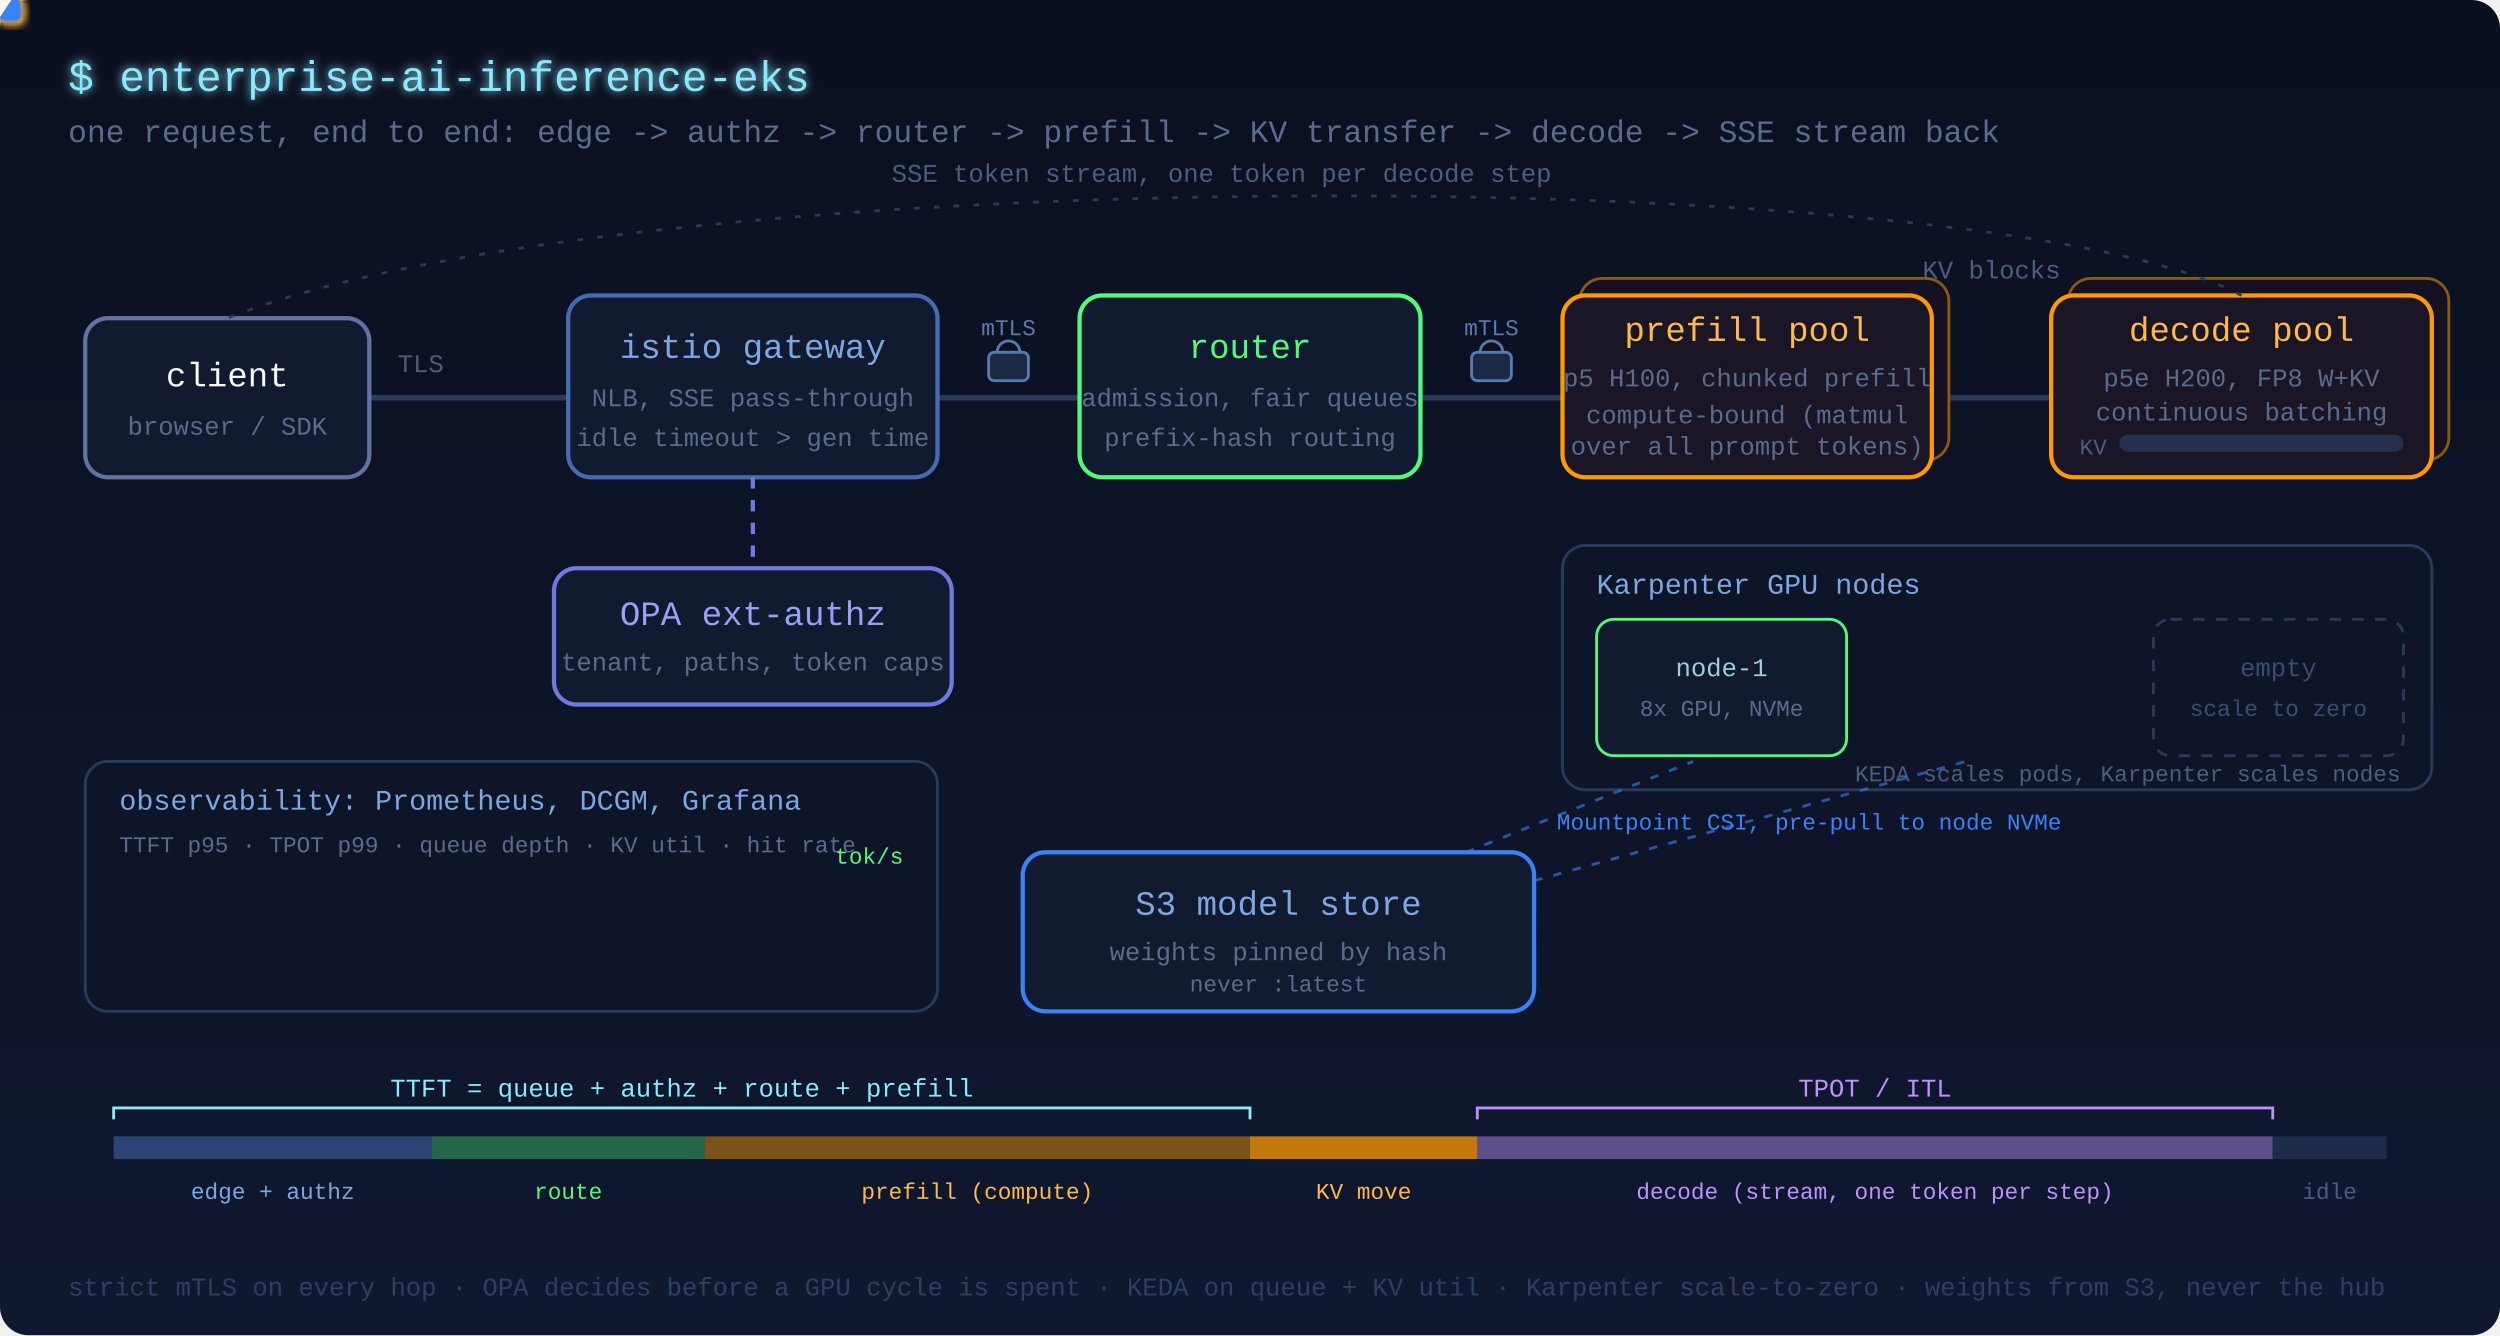
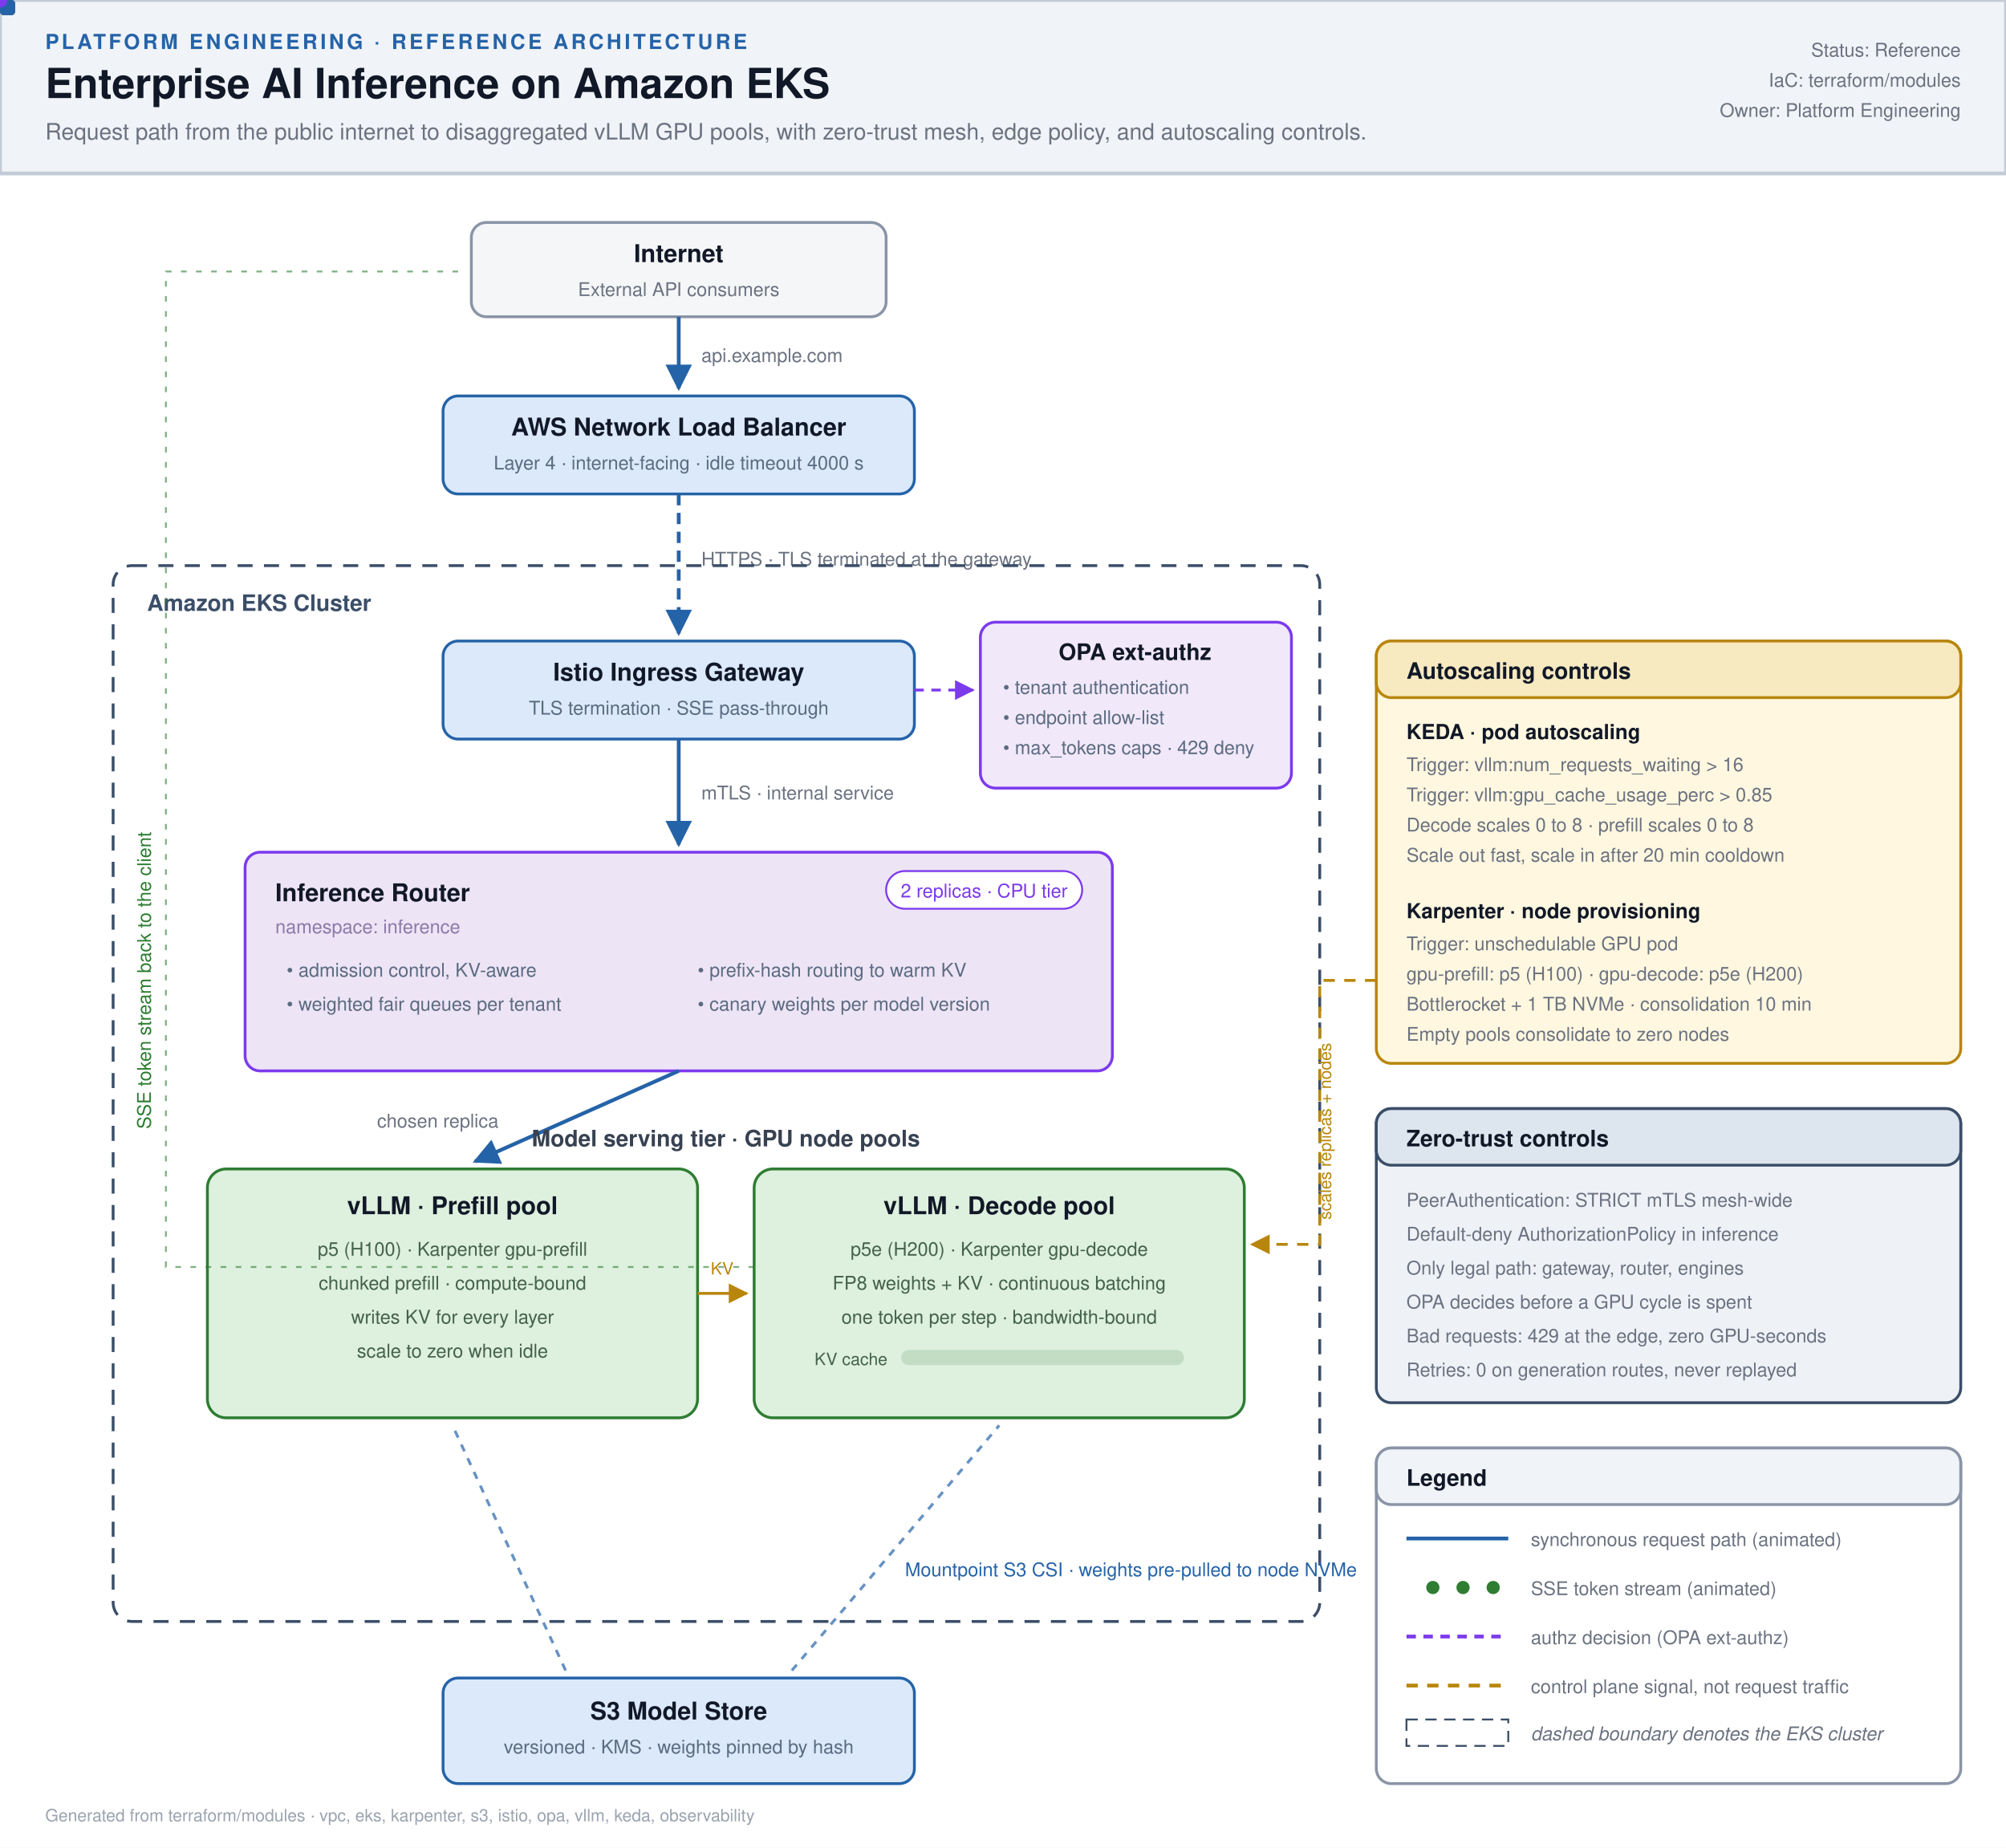
- <svg xmlns="http://www.w3.org/2000/svg" width="880" height="470" viewBox="0 0 880 470" font-family="'Courier New', ui-monospace, monospace">
+ <svg xmlns="http://www.w3.org/2000/svg" width="1064" height="980" viewBox="0 0 1064 980" font-family="Helvetica, Arial, sans-serif">
  <defs>
-     <filter id="glow" x="-30%" y="-30%" width="160%" height="160%">
-       <feGaussianBlur stdDeviation="1.6" result="b" />
-       <feMerge>
-         <feMergeNode in="b" />
-         <feMergeNode in="SourceGraphic" />
-       </feMerge>
-     </filter>
-     <linearGradient id="bg" x1="0" y1="0" x2="0" y2="1">
-       <stop offset="0" stop-color="#0b1020" />
-       <stop offset="1" stop-color="#101830" />
-     </linearGradient>
+     <marker id="arrow" viewBox="0 0 10 10" refX="9" refY="5" markerWidth="7" markerHeight="7" orient="auto-start-reverse">
+       <path d="M0,0 L10,5 L0,10 z" fill="#2563a8" />
+     </marker>
+     <marker id="arrowPurple" viewBox="0 0 10 10" refX="9" refY="5" markerWidth="7" markerHeight="7" orient="auto-start-reverse">
+       <path d="M0,0 L10,5 L0,10 z" fill="#7c3aed" />
+     </marker>
+     <marker id="arrowAmber" viewBox="0 0 10 10" refX="9" refY="5" markerWidth="7" markerHeight="7" orient="auto-start-reverse">
+       <path d="M0,0 L10,5 L0,10 z" fill="#b8860b" />
+     </marker>
  </defs>
-   <rect width="880" height="470" rx="10" fill="url(#bg)" />
-   <text x="24" y="32" fill="#8be9fd" font-size="15" filter="url(#glow)">$ enterprise-ai-inference-eks</text>
-   <text x="24" y="50" fill="#5a6b8c" font-size="11">one request, end to end: edge -&gt; authz -&gt; router -&gt; prefill -&gt; KV transfer -&gt; decode -&gt; SSE stream back</text>
-   <line x1="130" y1="140" x2="200" y2="140" stroke="#2a3a5c" stroke-width="2" />
-   <line x1="330" y1="140" x2="380" y2="140" stroke="#2a3a5c" stroke-width="2" />
-   <line x1="500" y1="140" x2="550" y2="140" stroke="#2a3a5c" stroke-width="2" />
-   <line x1="680" y1="140" x2="722" y2="140" stroke="#2a3a5c" stroke-width="2" />
-   <text x="140" y="131" fill="#4d5d7e" font-size="9">TLS</text>
-   <text x="701" y="98" fill="#4d5d7e" font-size="9" text-anchor="middle">KV blocks</text>
-   <g fill="#1b2944" stroke="#5a7bb0" stroke-width="1">
-     <path d="M351,124 a4,4 0 0 1 8,0" fill="none" />
-     <rect x="348" y="124" width="14" height="10" rx="2" />
-     <path d="M521,124 a4,4 0 0 1 8,0" fill="none" />
-     <rect x="518" y="124" width="14" height="10" rx="2" />
-   </g>
-   <text x="355" y="118" fill="#5a7bb0" font-size="8" text-anchor="middle">mTLS</text>
-   <text x="525" y="118" fill="#5a7bb0" font-size="8" text-anchor="middle">mTLS</text>
-   <rect x="30" y="112" width="100" height="56" rx="8" fill="#121a30" stroke="#6272a4" stroke-width="1.5" />
-   <text x="80" y="136" fill="#f8f8f2" font-size="12" text-anchor="middle">client</text>
-   <text x="80" y="153" fill="#5a6b8c" font-size="9" text-anchor="middle">browser / SDK</text>
-   <rect x="200" y="104" width="130" height="64" rx="8" fill="#121a30" stroke="#466BB0" stroke-width="1.5" />
-   <text x="265" y="126" fill="#7ea6e0" font-size="12" text-anchor="middle">istio gateway</text>
-   <text x="265" y="143" fill="#5a6b8c" font-size="9" text-anchor="middle">NLB, SSE pass-through</text>
-   <text x="265" y="157" fill="#5a6b8c" font-size="9" text-anchor="middle">idle timeout &gt; gen time</text>
-   <rect x="380" y="104" width="120" height="64" rx="8" fill="#121a30" stroke="#50fa7b" stroke-width="1.5" />
-   <text x="440" y="126" fill="#50fa7b" font-size="12" text-anchor="middle">router</text>
-   <text x="440" y="143" fill="#5a6b8c" font-size="9" text-anchor="middle">admission, fair queues</text>
-   <text x="440" y="157" fill="#5a6b8c" font-size="9" text-anchor="middle">prefix-hash routing</text>
-   <rect x="556" y="98" width="130" height="64" rx="8" fill="#141222" stroke="#8a5a10" stroke-width="1" />
-   <rect x="550" y="104" width="130" height="64" rx="8" fill="#1a1626" stroke="#FF9900" stroke-width="1.5" />
-   <rect x="550" y="104" width="130" height="64" rx="8" fill="none" stroke="#ffd080" stroke-width="2.5" opacity="0">
-     <animate attributeName="opacity" dur="10s" repeatCount="indefinite" values="0;0;0.9;0.2;0.9;0.2;0.9;0;0" keyTimes="0;0.34;0.37;0.40;0.43;0.46;0.49;0.50;1" />
+   <rect width="1064" height="980" fill="#ffffff" />
+   <rect x="0" y="0" width="1064" height="92" fill="#f0f3f7" stroke="#c3ccd6" stroke-width="2" />
+   <text x="24" y="26" fill="#2563a8" font-size="11" font-weight="bold" letter-spacing="1.5">PLATFORM ENGINEERING · REFERENCE ARCHITECTURE</text>
+   <text x="24" y="52" fill="#111827" font-size="22" font-weight="bold">Enterprise AI Inference on Amazon EKS</text>
+   <text x="24" y="74" fill="#6b7280" font-size="12">Request path from the public internet to disaggregated vLLM GPU pools, with zero-trust mesh, edge policy, and autoscaling controls.</text>
+   <text x="1040" y="30" fill="#6b7280" font-size="10" text-anchor="end">Status: Reference</text>
+   <text x="1040" y="46" fill="#6b7280" font-size="10" text-anchor="end">IaC: terraform/modules</text>
+   <text x="1040" y="62" fill="#6b7280" font-size="10" text-anchor="end">Owner: Platform Engineering</text>
+   <rect x="250" y="118" width="220" height="50" rx="8" fill="#f5f6f8" stroke="#8a94a6" stroke-width="1.5" />
+   <text x="360" y="139" fill="#111827" font-size="13" font-weight="bold" text-anchor="middle">Internet</text>
+   <text x="360" y="157" fill="#6b7280" font-size="10" text-anchor="middle">External API consumers</text>
+   <line x1="360" y1="168" x2="360" y2="206" stroke="#2563a8" stroke-width="2" marker-end="url(#arrow)" />
+   <text x="372" y="192" fill="#6b7280" font-size="10">api.example.com</text>
+   <rect x="235" y="210" width="250" height="52" rx="8" fill="#dbe9fb" stroke="#2563a8" stroke-width="1.5" />
+   <text x="360" y="231" fill="#111827" font-size="13" font-weight="bold" text-anchor="middle">AWS Network Load Balancer</text>
+   <text x="360" y="249" fill="#5b6b80" font-size="10" text-anchor="middle">Layer 4 · internet-facing · idle timeout 4000 s</text>
+   <line x1="360" y1="262" x2="360" y2="336" stroke="#2563a8" stroke-width="2" stroke-dasharray="6 4" marker-end="url(#arrow)" />
+   <text x="372" y="300" fill="#6b7280" font-size="10">HTTPS · TLS terminated at the gateway</text>
+   <rect x="60" y="300" width="640" height="560" rx="10" fill="none" stroke="#3b4e68" stroke-width="1.5" stroke-dasharray="8 6" />
+   <text x="78" y="324" fill="#3b4e68" font-size="12" font-weight="bold">Amazon EKS Cluster</text>
+   <rect x="235" y="340" width="250" height="52" rx="8" fill="#dbe9fb" stroke="#2563a8" stroke-width="1.5" />
+   <text x="360" y="361" fill="#111827" font-size="13" font-weight="bold" text-anchor="middle">Istio Ingress Gateway</text>
+   <text x="360" y="379" fill="#5b6b80" font-size="10" text-anchor="middle">TLS termination · SSE pass-through</text>
+   <line x1="485" y1="366" x2="516" y2="366" stroke="#7c3aed" stroke-width="1.5" stroke-dasharray="5 4" marker-end="url(#arrowPurple)" />
+   <rect x="520" y="330" width="165" height="88" rx="8" fill="#f1e8fa" stroke="#7c3aed" stroke-width="1.5" />
+   <text x="602" y="350" fill="#111827" font-size="12" font-weight="bold" text-anchor="middle">OPA ext-authz</text>
+   <text x="532" y="368" fill="#5b6b80" font-size="10">• tenant authentication</text>
+   <text x="532" y="384" fill="#5b6b80" font-size="10">• endpoint allow-list</text>
+   <text x="532" y="400" fill="#5b6b80" font-size="10">• max_tokens caps · 429 deny</text>
+   <line x1="360" y1="392" x2="360" y2="448" stroke="#2563a8" stroke-width="2" marker-end="url(#arrow)" />
+   <text x="372" y="424" fill="#6b7280" font-size="10">mTLS · internal service</text>
+   <text x="360" y="442" fill="#374151" font-size="12" font-weight="bold" text-anchor="middle" opacity="0">.</text>
+   <rect x="130" y="452" width="460" height="116" rx="8" fill="#ede4f6" stroke="#7c3aed" stroke-width="1.5" />
+   <rect x="470" y="462" width="104" height="20" rx="10" fill="#ffffff" stroke="#7c3aed" stroke-width="1" />
+   <text x="522" y="476" fill="#7c3aed" font-size="10" text-anchor="middle">2 replicas · CPU tier</text>
+   <text x="146" y="478" fill="#111827" font-size="13" font-weight="bold">Inference Router</text>
+   <text x="146" y="495" fill="#8b7aa8" font-size="10">namespace: inference</text>
+   <text x="152" y="518" fill="#5b6b80" font-size="10">• admission control, KV-aware</text>
+   <text x="152" y="536" fill="#5b6b80" font-size="10">• weighted fair queues per tenant</text>
+   <text x="370" y="518" fill="#5b6b80" font-size="10">• prefix-hash routing to warm KV</text>
+   <text x="370" y="536" fill="#5b6b80" font-size="10">• canary weights per model version</text>
+   <line x1="360" y1="568" x2="252" y2="616" stroke="#2563a8" stroke-width="2" marker-end="url(#arrow)" />
+   <text x="200" y="598" fill="#6b7280" font-size="10">chosen replica</text>
+   <text x="385" y="608" fill="#374151" font-size="12" font-weight="bold" text-anchor="middle">Model serving tier · GPU node pools</text>
+   <rect x="110" y="620" width="260" height="132" rx="10" fill="#def0de" stroke="#2e7d32" stroke-width="1.5" />
+   <rect x="110" y="620" width="260" height="132" rx="10" fill="none" stroke="#7fd185" stroke-width="3" opacity="0">
+     <animate attributeName="opacity" dur="10s" repeatCount="indefinite" values="0;0;0.9;0.25;0.9;0.25;0.9;0;0" keyTimes="0;0.40;0.43;0.46;0.49;0.52;0.55;0.56;1" />
  </rect>
-   <text x="615" y="120" fill="#ffb84d" font-size="12" text-anchor="middle">prefill pool</text>
-   <text x="615" y="136" fill="#5a6b8c" font-size="9" text-anchor="middle">p5 H100, chunked prefill</text>
-   <text x="615" y="149" fill="#5a6b8c" font-size="9" text-anchor="middle">compute-bound (matmul</text>
-   <text x="615" y="160" fill="#5a6b8c" font-size="9" text-anchor="middle">over all prompt tokens)</text>
-   <rect x="728" y="98" width="134" height="64" rx="8" fill="#141222" stroke="#8a5a10" stroke-width="1" />
-   <rect x="722" y="104" width="134" height="64" rx="8" fill="#1a1626" stroke="#FF9900" stroke-width="1.5" />
-   <rect x="722" y="104" width="134" height="64" rx="8" fill="none" stroke="#ffd080" stroke-width="2.5" opacity="0">
-     <animate attributeName="opacity" dur="10s" repeatCount="indefinite" values="0;0;0.8;0.3;0.8;0.3;0.8;0.3;0;0" keyTimes="0;0.60;0.65;0.70;0.75;0.80;0.85;0.90;0.95;1" />
+   <text x="240" y="644" fill="#111827" font-size="13" font-weight="bold" text-anchor="middle">vLLM · Prefill pool</text>
+   <text x="240" y="666" fill="#44624a" font-size="10" text-anchor="middle">p5 (H100) · Karpenter gpu-prefill</text>
+   <text x="240" y="684" fill="#44624a" font-size="10" text-anchor="middle">chunked prefill · compute-bound</text>
+   <text x="240" y="702" fill="#44624a" font-size="10" text-anchor="middle">writes KV for every layer</text>
+   <text x="240" y="720" fill="#44624a" font-size="10" text-anchor="middle">scale to zero when idle</text>
+   <rect x="400" y="620" width="260" height="132" rx="10" fill="#def0de" stroke="#2e7d32" stroke-width="1.5" />
+   <rect x="400" y="620" width="260" height="132" rx="10" fill="none" stroke="#7fd185" stroke-width="3" opacity="0">
+     <animate attributeName="opacity" dur="10s" repeatCount="indefinite" values="0;0;0.8;0.3;0.8;0.3;0.8;0;0" keyTimes="0;0.60;0.66;0.72;0.78;0.84;0.90;0.95;1" />
  </rect>
-   <text x="789" y="120" fill="#ffb84d" font-size="12" text-anchor="middle">decode pool</text>
-   <text x="789" y="136" fill="#5a6b8c" font-size="9" text-anchor="middle">p5e H200, FP8 W+KV</text>
-   <text x="789" y="148" fill="#5a6b8c" font-size="9" text-anchor="middle">continuous batching</text>
-   <text x="732" y="160" fill="#4d5d7e" font-size="8">KV</text>
-   <rect x="746" y="153" width="100" height="6" rx="3" fill="#232f4d" />
-   <rect x="746" y="153" height="6" rx="3" fill="#bd93f9">
-     <animate attributeName="width" dur="10s" repeatCount="indefinite" values="12;12;18;90;90;12" keyTimes="0;0.50;0.60;0.93;0.95;1" />
+   <text x="530" y="644" fill="#111827" font-size="13" font-weight="bold" text-anchor="middle">vLLM · Decode pool</text>
+   <text x="530" y="666" fill="#44624a" font-size="10" text-anchor="middle">p5e (H200) · Karpenter gpu-decode</text>
+   <text x="530" y="684" fill="#44624a" font-size="10" text-anchor="middle">FP8 weights + KV · continuous batching</text>
+   <text x="530" y="702" fill="#44624a" font-size="10" text-anchor="middle">one token per step · bandwidth-bound</text>
+   <text x="432" y="724" fill="#44624a" font-size="9">KV cache</text>
+   <rect x="478" y="716" width="150" height="8" rx="4" fill="#c2ddc4" />
+   <rect x="478" y="716" height="8" rx="4" fill="#7c3aed">
+     <animate attributeName="width" dur="10s" repeatCount="indefinite" values="16;16;24;132;132;16" keyTimes="0;0.52;0.60;0.93;0.95;1" />
  </rect>
-   <line x1="265" y1="168" x2="265" y2="200" stroke="#7178E0" stroke-width="1.5" stroke-dasharray="4 4" />
-   <rect x="195" y="200" width="140" height="48" rx="8" fill="#121a30" stroke="#7178E0" stroke-width="1.5" />
-   <text x="265" y="220" fill="#9aa0f5" font-size="12" text-anchor="middle">OPA ext-authz</text>
-   <text x="265" y="236" fill="#5a6b8c" font-size="9" text-anchor="middle">tenant, paths, token caps</text>
-   <circle r="3.5" fill="#9aa0f5" filter="url(#glow)">
-     <animateMotion path="M265,168 L265,200 L265,168" dur="10s" repeatCount="indefinite" calcMode="linear" keyPoints="0;0;1;1" keyTimes="0;0.05;0.14;1" />
-     <animate attributeName="opacity" dur="10s" repeatCount="indefinite" values="0;0;1;1;0;0" keyTimes="0;0.05;0.06;0.13;0.14;1" />
-   </circle>
-   <circle r="4.5" fill="#8be9fd" filter="url(#glow)">
-     <animateMotion path="M80,140 L265,140 L440,140 L615,140" dur="10s" repeatCount="indefinite" calcMode="linear" keyPoints="0;0.346;0.346;0.673;0.673;1;1" keyTimes="0;0.05;0.14;0.24;0.26;0.34;1" />
-     <animate attributeName="opacity" dur="10s" repeatCount="indefinite" values="1;1;0;0" keyTimes="0;0.34;0.36;1" />
-   </circle>
-   <g>
-     <rect width="8" height="8" rx="1.5" fill="#FF9900" filter="url(#glow)">
-       <animateMotion path="M640,140 L780,140" dur="10s" repeatCount="indefinite" calcMode="linear" keyPoints="0;0;1;1" keyTimes="0;0.50;0.56;1" />
-       <animate attributeName="opacity" dur="10s" repeatCount="indefinite" values="0;0;1;1;0;0" keyTimes="0;0.50;0.51;0.55;0.56;1" />
-     </rect>
-     <rect width="8" height="8" rx="1.5" fill="#FF9900" filter="url(#glow)">
-       <animateMotion path="M640,140 L780,140" dur="10s" repeatCount="indefinite" calcMode="linear" keyPoints="0;0;1;1" keyTimes="0;0.53;0.59;1" />
-       <animate attributeName="opacity" dur="10s" repeatCount="indefinite" values="0;0;1;1;0;0" keyTimes="0;0.53;0.54;0.58;0.59;1" />
-     </rect>
-     <rect width="8" height="8" rx="1.5" fill="#FF9900" filter="url(#glow)">
-       <animateMotion path="M640,140 L780,140" dur="10s" repeatCount="indefinite" calcMode="linear" keyPoints="0;0;1;1" keyTimes="0;0.56;0.62;1" />
-       <animate attributeName="opacity" dur="10s" repeatCount="indefinite" values="0;0;1;1;0;0" keyTimes="0;0.56;0.57;0.61;0.62;1" />
-     </rect>
-   </g>
-   <path id="sse" d="M789,104 C 700,56 220,56 80,112" fill="none" stroke="#2a3a5c" stroke-width="1" stroke-dasharray="2 5" />
-   <text x="430" y="64" fill="#4d5d7e" font-size="9" text-anchor="middle">SSE token stream, one token per decode step</text>
-   <circle r="3" fill="#50fa7b" filter="url(#glow)">
-     <animateMotion dur="10s" repeatCount="indefinite" calcMode="linear" keyPoints="0;0;1;1" keyTimes="0;0.62;0.74;1">
+   <line x1="370" y1="686" x2="396" y2="686" stroke="#b8860b" stroke-width="1.5" marker-end="url(#arrowAmber)" />
+   <text x="383" y="676" fill="#b8860b" font-size="9" text-anchor="middle">KV</text>
+   <rect width="8" height="8" rx="2" fill="#b8860b">
+     <animateMotion path="M330,686 L470,686" dur="10s" repeatCount="indefinite" calcMode="linear" keyPoints="0;0;1;1" keyTimes="0;0.52;0.57;1" />
+     <animate attributeName="opacity" dur="10s" repeatCount="indefinite" values="0;0;1;1;0;0" keyTimes="0;0.52;0.53;0.56;0.57;1" />
+   </rect>
+   <rect width="8" height="8" rx="2" fill="#b8860b">
+     <animateMotion path="M330,686 L470,686" dur="10s" repeatCount="indefinite" calcMode="linear" keyPoints="0;0;1;1" keyTimes="0;0.55;0.60;1" />
+     <animate attributeName="opacity" dur="10s" repeatCount="indefinite" values="0;0;1;1;0;0" keyTimes="0;0.55;0.56;0.59;0.60;1" />
+   </rect>
+   <line x1="300" y1="886" x2="240" y2="756" stroke="#2563a8" stroke-width="1.5" stroke-dasharray="4 4" opacity="0.7" />
+   <line x1="420" y1="886" x2="530" y2="756" stroke="#2563a8" stroke-width="1.5" stroke-dasharray="4 4" opacity="0.7" />
+   <text x="480" y="836" fill="#2563a8" font-size="10">Mountpoint S3 CSI · weights pre-pulled to node NVMe</text>
+   <rect x="235" y="890" width="250" height="56" rx="8" fill="#dbe9fb" stroke="#2563a8" stroke-width="1.5" />
+   <text x="360" y="912" fill="#111827" font-size="13" font-weight="bold" text-anchor="middle">S3 Model Store</text>
+   <text x="360" y="930" fill="#5b6b80" font-size="10" text-anchor="middle">versioned · KMS · weights pinned by hash</text>
+   <rect width="8" height="8" rx="2" fill="#2563a8">
+     <animateMotion path="M300,884 L242,758" dur="2.5s" repeatCount="indefinite" />
+     <animate attributeName="opacity" values="0;1;1;0" keyTimes="0;0.15;0.85;1" dur="2.5s" repeatCount="indefinite" />
+   </rect>
+   <rect width="8" height="8" rx="2" fill="#2563a8">
+     <animateMotion path="M420,884 L528,758" dur="2.5s" begin="1.25s" repeatCount="indefinite" />
+     <animate attributeName="opacity" values="0;1;1;0" keyTimes="0;0.15;0.85;1" dur="2.5s" begin="1.25s" repeatCount="indefinite" />
+   </rect>
+   <path id="sse" d="M400,672 L88,672 L88,144 L246,144" fill="none" stroke="#2e7d32" stroke-width="1" stroke-dasharray="3 5" opacity="0.6" />
+   <text x="80" y="520" fill="#2e7d32" font-size="10" transform="rotate(-90 80 520)" text-anchor="middle">SSE token stream back to the client</text>
+   <circle r="3.5" fill="#2e7d32">
+     <animateMotion dur="10s" repeatCount="indefinite" calcMode="linear" keyPoints="0;0;1;1" keyTimes="0;0.62;0.76;1">
      <mpath href="#sse" />
    </animateMotion>
-     <animate attributeName="opacity" dur="10s" repeatCount="indefinite" values="0;0;1;1;0;0" keyTimes="0;0.62;0.63;0.73;0.74;1" />
+     <animate attributeName="opacity" dur="10s" repeatCount="indefinite" values="0;0;1;1;0;0" keyTimes="0;0.62;0.63;0.75;0.76;1" />
  </circle>
-   <circle r="3" fill="#50fa7b" filter="url(#glow)">
-     <animateMotion dur="10s" repeatCount="indefinite" calcMode="linear" keyPoints="0;0;1;1" keyTimes="0;0.665;0.785;1">
+   <circle r="3.5" fill="#2e7d32">
+     <animateMotion dur="10s" repeatCount="indefinite" calcMode="linear" keyPoints="0;0;1;1" keyTimes="0;0.68;0.82;1">
      <mpath href="#sse" />
    </animateMotion>
-     <animate attributeName="opacity" dur="10s" repeatCount="indefinite" values="0;0;1;1;0;0" keyTimes="0;0.665;0.675;0.775;0.785;1" />
+     <animate attributeName="opacity" dur="10s" repeatCount="indefinite" values="0;0;1;1;0;0" keyTimes="0;0.68;0.69;0.81;0.82;1" />
  </circle>
-   <circle r="3" fill="#50fa7b" filter="url(#glow)">
-     <animateMotion dur="10s" repeatCount="indefinite" calcMode="linear" keyPoints="0;0;1;1" keyTimes="0;0.71;0.83;1">
+   <circle r="3.5" fill="#2e7d32">
+     <animateMotion dur="10s" repeatCount="indefinite" calcMode="linear" keyPoints="0;0;1;1" keyTimes="0;0.74;0.88;1">
      <mpath href="#sse" />
    </animateMotion>
-     <animate attributeName="opacity" dur="10s" repeatCount="indefinite" values="0;0;1;1;0;0" keyTimes="0;0.71;0.72;0.82;0.83;1" />
+     <animate attributeName="opacity" dur="10s" repeatCount="indefinite" values="0;0;1;1;0;0" keyTimes="0;0.74;0.75;0.87;0.88;1" />
  </circle>
-   <circle r="3" fill="#50fa7b" filter="url(#glow)">
-     <animateMotion dur="10s" repeatCount="indefinite" calcMode="linear" keyPoints="0;0;1;1" keyTimes="0;0.755;0.875;1">
+   <circle r="3.5" fill="#2e7d32">
+     <animateMotion dur="10s" repeatCount="indefinite" calcMode="linear" keyPoints="0;0;1;1" keyTimes="0;0.80;0.94;1">
      <mpath href="#sse" />
    </animateMotion>
-     <animate attributeName="opacity" dur="10s" repeatCount="indefinite" values="0;0;1;1;0;0" keyTimes="0;0.755;0.765;0.865;0.875;1" />
+     <animate attributeName="opacity" dur="10s" repeatCount="indefinite" values="0;0;1;1;0;0" keyTimes="0;0.80;0.81;0.93;0.94;1" />
  </circle>
-   <circle r="3" fill="#50fa7b" filter="url(#glow)">
-     <animateMotion dur="10s" repeatCount="indefinite" calcMode="linear" keyPoints="0;0;1;1" keyTimes="0;0.80;0.92;1">
-       <mpath href="#sse" />
-     </animateMotion>
-     <animate attributeName="opacity" dur="10s" repeatCount="indefinite" values="0;0;1;1;0;0" keyTimes="0;0.80;0.81;0.91;0.92;1" />
+   <circle r="5" fill="#2563a8">
+     <animateMotion path="M360,150 L360,234 L360,366 L360,510 L240,686" dur="10s" repeatCount="indefinite" calcMode="linear" keyPoints="0;0.147;0.147;0.378;0.378;0.632;0.632;1;1" keyTimes="0;0.04;0.07;0.13;0.22;0.30;0.33;0.40;1" />
+     <animate attributeName="opacity" dur="10s" repeatCount="indefinite" values="1;1;0;0" keyTimes="0;0.40;0.42;1" />
  </circle>
-   <circle r="4" fill="#ff5555" filter="url(#glow)">
-     <animateMotion path="M80,140 L265,140 L265,224 L135,224" dur="10s" repeatCount="indefinite" calcMode="linear" keyPoints="0;0;1;1" keyTimes="0;0.70;0.86;1" />
-     <animate attributeName="opacity" dur="10s" repeatCount="indefinite" values="0;0;1;1;0;0" keyTimes="0;0.70;0.71;0.85;0.86;1" />
+   <circle r="4" fill="#7c3aed">
+     <animateMotion path="M485,366 L518,366 L485,366" dur="10s" repeatCount="indefinite" calcMode="linear" keyPoints="0;0;1;1" keyTimes="0;0.13;0.22;1" />
+     <animate attributeName="opacity" dur="10s" repeatCount="indefinite" values="0;0;1;1;0;0" keyTimes="0;0.13;0.14;0.21;0.22;1" />
  </circle>
-   <text x="112" y="240" fill="#ff5555" font-size="9" opacity="0">
-     429 rejected, zero GPU-seconds
-     <animate attributeName="opacity" dur="10s" repeatCount="indefinite" values="0;0;1;1;0;0" keyTimes="0;0.78;0.80;0.92;0.94;1" />
-   </text>
-   <rect x="550" y="192" width="306" height="86" rx="8" fill="#0e1528" stroke="#2a3a5c" stroke-width="1" />
-   <text x="562" y="209" fill="#7ea6e0" font-size="10">Karpenter GPU nodes</text>
-   <text x="845" y="275" fill="#4d5d7e" font-size="8" text-anchor="end">KEDA scales pods, Karpenter scales nodes</text>
-   <rect x="562" y="218" width="88" height="48" rx="6" fill="#121a30" stroke="#50fa7b" stroke-width="1" />
-   <text x="606" y="238" fill="#9ccfd8" font-size="9" text-anchor="middle">node-1</text>
-   <text x="606" y="252" fill="#5a6b8c" font-size="8" text-anchor="middle">8x GPU, NVMe</text>
-   <g opacity="0">
-     <animate attributeName="opacity" dur="10s" repeatCount="indefinite" values="0;0;1;1;0;0" keyTimes="0;0.42;0.47;0.95;0.99;1" />
-     <rect x="660" y="218" width="88" height="48" rx="6" fill="#121a30" stroke="#50fa7b" stroke-width="1" />
-     <text x="704" y="238" fill="#9ccfd8" font-size="9" text-anchor="middle">node-2</text>
-     <text x="704" y="252" fill="#5a6b8c" font-size="8" text-anchor="middle">scaled up</text>
-   </g>
-   <rect x="758" y="218" width="88" height="48" rx="6" fill="none" stroke="#2a3a5c" stroke-width="1" stroke-dasharray="4 4" />
-   <text x="802" y="238" fill="#3c4c6e" font-size="9" text-anchor="middle">empty</text>
-   <text x="802" y="252" fill="#3c4c6e" font-size="8" text-anchor="middle">scale to zero</text>
-   <rect x="360" y="300" width="180" height="56" rx="8" fill="#121a30" stroke="#3b82f6" stroke-width="1.5" />
-   <text x="450" y="322" fill="#7ea6e0" font-size="12" text-anchor="middle">S3 model store</text>
-   <text x="450" y="338" fill="#5a6b8c" font-size="9" text-anchor="middle">weights pinned by hash</text>
-   <text x="450" y="349" fill="#5a6b8c" font-size="8" text-anchor="middle">never :latest</text>
-   <line x1="516" y1="300" x2="596" y2="268" stroke="#3b82f6" stroke-width="1" stroke-dasharray="3 4" opacity="0.6" />
-   <line x1="540" y1="310" x2="692" y2="268" stroke="#3b82f6" stroke-width="1" stroke-dasharray="3 4" opacity="0.6" />
-   <text x="548" y="292" fill="#3b82f6" font-size="8">Mountpoint CSI, pre-pull to node NVMe</text>
-   <rect width="7" height="7" rx="1.5" fill="#3b82f6" filter="url(#glow)">
-     <animateMotion path="M516,297 L596,266" dur="2s" repeatCount="indefinite" />
-     <animate attributeName="opacity" values="0;1;1;0" keyTimes="0;0.15;0.85;1" dur="2s" repeatCount="indefinite" />
-   </rect>
-   <rect width="7" height="7" rx="1.5" fill="#3b82f6" filter="url(#glow)">
-     <animateMotion path="M540,308 L692,266" dur="2s" begin="1s" repeatCount="indefinite" />
-     <animate attributeName="opacity" values="0;1;1;0" keyTimes="0;0.15;0.85;1" dur="2s" begin="1s" repeatCount="indefinite" />
-   </rect>
-   <rect x="30" y="268" width="300" height="88" rx="8" fill="#0e1528" stroke="#2a3a5c" stroke-width="1" />
-   <text x="42" y="285" fill="#7ea6e0" font-size="10">observability: Prometheus, DCGM, Grafana</text>
-   <text x="42" y="300" fill="#5a6b8c" font-size="8">TTFT p95 · TPOT p99 · queue depth · KV util · hit rate</text>
-   <polyline points="42,340 66,334 90,338 114,326 138,330 162,318 186,324 210,312 234,318 258,306 282,312 306,300" fill="none" stroke="#50fa7b" stroke-width="1.5" stroke-dasharray="290" stroke-dashoffset="290" filter="url(#glow)">
-     <animate attributeName="stroke-dashoffset" values="290;0;0" keyTimes="0;0.8;1" dur="5s" repeatCount="indefinite" />
-   </polyline>
-   <circle r="2.5" fill="#50fa7b">
-     <animateMotion path="M42,340 L66,334 L90,338 L114,326 L138,330 L162,318 L186,324 L210,312 L234,318 L258,306 L282,312 L306,300" dur="5s" repeatCount="indefinite" keyPoints="0;1;1" keyTimes="0;0.8;1" calcMode="linear" />
-     <animate attributeName="opacity" values="1;1;0;0" keyTimes="0;0.78;0.82;1" dur="5s" repeatCount="indefinite" />
-   </circle>
-   <text x="318" y="304" fill="#50fa7b" font-size="8" text-anchor="end">tok/s</text>
-   <g font-size="8">
-     <rect x="40" y="400" width="112" height="8" fill="#466BB0" opacity="0.55" />
-     <rect x="152" y="400" width="96" height="8" fill="#50fa7b" opacity="0.35" />
-     <rect x="248" y="400" width="192" height="8" fill="#FF9900" opacity="0.45" />
-     <rect x="440" y="400" width="80" height="8" fill="#FF9900" opacity="0.75" />
-     <rect x="520" y="400" width="280" height="8" fill="#bd93f9" opacity="0.45" />
-     <rect x="800" y="400" width="40" height="8" fill="#2a3a5c" opacity="0.6" />
-     <text x="96" y="422" fill="#7ea6e0" text-anchor="middle">edge + authz</text>
-     <text x="200" y="422" fill="#50fa7b" text-anchor="middle">route</text>
-     <text x="344" y="422" fill="#ffb84d" text-anchor="middle">prefill (compute)</text>
-     <text x="480" y="422" fill="#ffb84d" text-anchor="middle">KV move</text>
-     <text x="660" y="422" fill="#bd93f9" text-anchor="middle">decode (stream, one token per step)</text>
-     <text x="820" y="422" fill="#4d5d7e" text-anchor="middle">idle</text>
-   </g>
-   <path d="M40,394 L40,390 L440,390 L440,394" fill="none" stroke="#8be9fd" stroke-width="1" />
-   <text x="240" y="386" fill="#8be9fd" font-size="9" text-anchor="middle">TTFT = queue + authz + route + prefill</text>
-   <path d="M520,394 L520,390 L800,390 L800,394" fill="none" stroke="#bd93f9" stroke-width="1" />
-   <text x="660" y="386" fill="#bd93f9" font-size="9" text-anchor="middle">TPOT / ITL</text>
-   <polygon points="-4,0 4,0 0,6" fill="#f8f8f2">
-     <animateMotion path="M40,396 L840,396" dur="10s" repeatCount="indefinite" calcMode="linear" />
-   </polygon>
-   <text x="24" y="456" fill="#2f3f61" font-size="9">strict mTLS on every hop · OPA decides before a GPU cycle is spent · KEDA on queue + KV util · Karpenter scale-to-zero · weights from S3, never the hub</text>
+   <rect x="730" y="340" width="310" height="224" rx="8" fill="#fff7e0" stroke="#b8860b" stroke-width="1.5" />
+   <rect x="730" y="340" width="310" height="30" rx="8" fill="#f7e9c0" stroke="#b8860b" stroke-width="1.5" />
+   <text x="746" y="360" fill="#111827" font-size="12" font-weight="bold">Autoscaling controls</text>
+   <text x="746" y="392" fill="#111827" font-size="11" font-weight="bold">KEDA · pod autoscaling</text>
+   <text x="746" y="409" fill="#6b7280" font-size="10">Trigger: vllm:num_requests_waiting &gt; 16</text>
+   <text x="746" y="425" fill="#6b7280" font-size="10">Trigger: vllm:gpu_cache_usage_perc &gt; 0.85</text>
+   <text x="746" y="441" fill="#6b7280" font-size="10">Decode scales 0 to 8 · prefill scales 0 to 8</text>
+   <text x="746" y="457" fill="#6b7280" font-size="10">Scale out fast, scale in after 20 min cooldown</text>
+   <text x="746" y="487" fill="#111827" font-size="11" font-weight="bold">Karpenter · node provisioning</text>
+   <text x="746" y="504" fill="#6b7280" font-size="10">Trigger: unschedulable GPU pod</text>
+   <text x="746" y="520" fill="#6b7280" font-size="10">gpu-prefill: p5 (H100) · gpu-decode: p5e (H200)</text>
+   <text x="746" y="536" fill="#6b7280" font-size="10">Bottlerocket + 1 TB NVMe · consolidation 10 min</text>
+   <text x="746" y="552" fill="#6b7280" font-size="10">Empty pools consolidate to zero nodes</text>
+   <path d="M730,520 L700,520 L700,660 L664,660" fill="none" stroke="#b8860b" stroke-width="1.5" stroke-dasharray="6 5" marker-end="url(#arrowAmber)">
+     <animate attributeName="stroke-dashoffset" from="44" to="0" dur="1.6s" repeatCount="indefinite" />
+   </path>
+   <text x="706" y="600" fill="#b8860b" font-size="9" transform="rotate(-90 706 600)" text-anchor="middle">scales replicas + nodes</text>
+   <rect x="730" y="588" width="310" height="156" rx="8" fill="#eef2f7" stroke="#3b4e68" stroke-width="1.5" />
+   <rect x="730" y="588" width="310" height="30" rx="8" fill="#dde5ee" stroke="#3b4e68" stroke-width="1.5" />
+   <text x="746" y="608" fill="#111827" font-size="12" font-weight="bold">Zero-trust controls</text>
+   <text x="746" y="640" fill="#6b7280" font-size="10">PeerAuthentication: STRICT mTLS mesh-wide</text>
+   <text x="746" y="658" fill="#6b7280" font-size="10">Default-deny AuthorizationPolicy in inference</text>
+   <text x="746" y="676" fill="#6b7280" font-size="10">Only legal path: gateway, router, engines</text>
+   <text x="746" y="694" fill="#6b7280" font-size="10">OPA decides before a GPU cycle is spent</text>
+   <text x="746" y="712" fill="#6b7280" font-size="10">Bad requests: 429 at the edge, zero GPU-seconds</text>
+   <text x="746" y="730" fill="#6b7280" font-size="10">Retries: 0 on generation routes, never replayed</text>
+   <rect x="730" y="768" width="310" height="178" rx="8" fill="#ffffff" stroke="#8a94a6" stroke-width="1.5" />
+   <rect x="730" y="768" width="310" height="30" rx="8" fill="#f0f3f7" stroke="#8a94a6" stroke-width="1.5" />
+   <text x="746" y="788" fill="#111827" font-size="12" font-weight="bold">Legend</text>
+   <line x1="746" y1="816" x2="800" y2="816" stroke="#2563a8" stroke-width="2" />
+   <text x="812" y="820" fill="#6b7280" font-size="10">synchronous request path (animated)</text>
+   <circle cx="760" cy="842" r="3.5" fill="#2e7d32" />
+   <circle cx="776" cy="842" r="3.5" fill="#2e7d32" />
+   <circle cx="792" cy="842" r="3.5" fill="#2e7d32" />
+   <text x="812" y="846" fill="#6b7280" font-size="10">SSE token stream (animated)</text>
+   <line x1="746" y1="868" x2="800" y2="868" stroke="#7c3aed" stroke-width="2" stroke-dasharray="5 4" />
+   <text x="812" y="872" fill="#6b7280" font-size="10">authz decision (OPA ext-authz)</text>
+   <line x1="746" y1="894" x2="800" y2="894" stroke="#b8860b" stroke-width="2" stroke-dasharray="6 5" />
+   <text x="812" y="898" fill="#6b7280" font-size="10">control plane signal, not request traffic</text>
+   <rect x="746" y="912" width="54" height="14" fill="none" stroke="#3b4e68" stroke-width="1" stroke-dasharray="6 4" />
+   <text x="812" y="923" fill="#6b7280" font-size="10" font-style="italic">dashed boundary denotes the EKS cluster</text>
+   <text x="24" y="966" fill="#9aa3af" font-size="9">Generated from terraform/modules · vpc, eks, karpenter, s3, istio, opa, vllm, keda, observability</text>
</svg>
